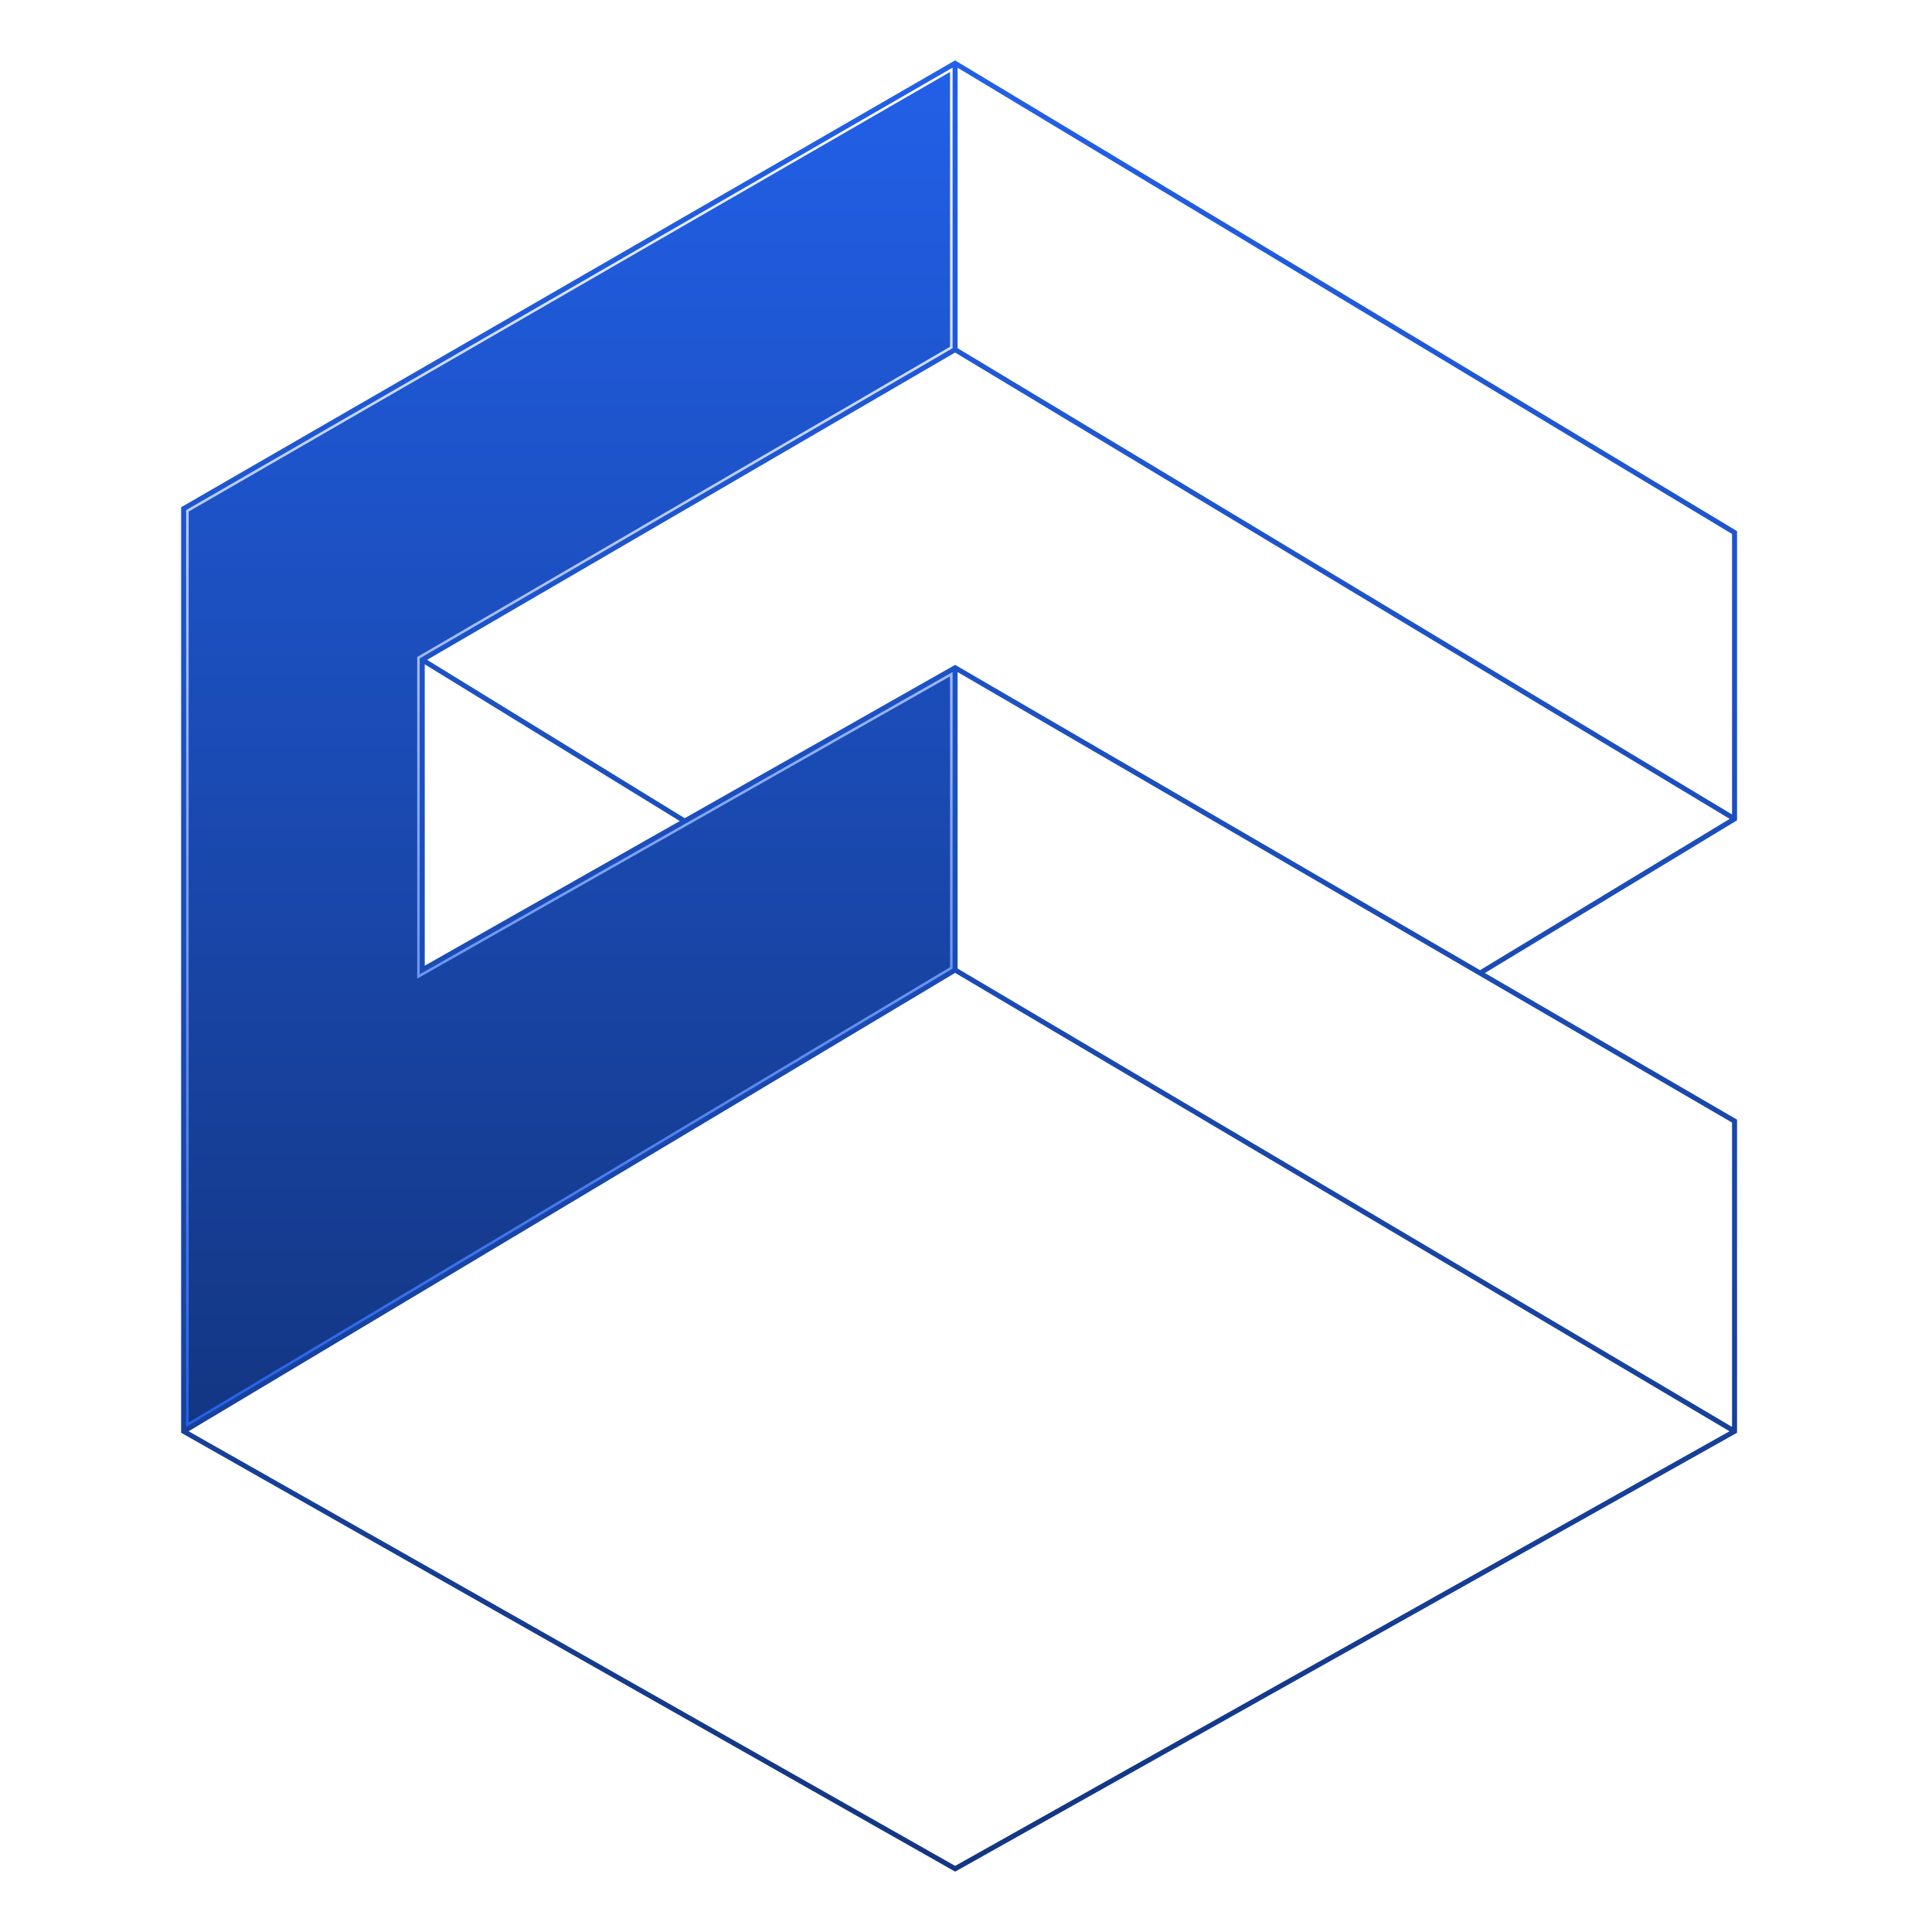
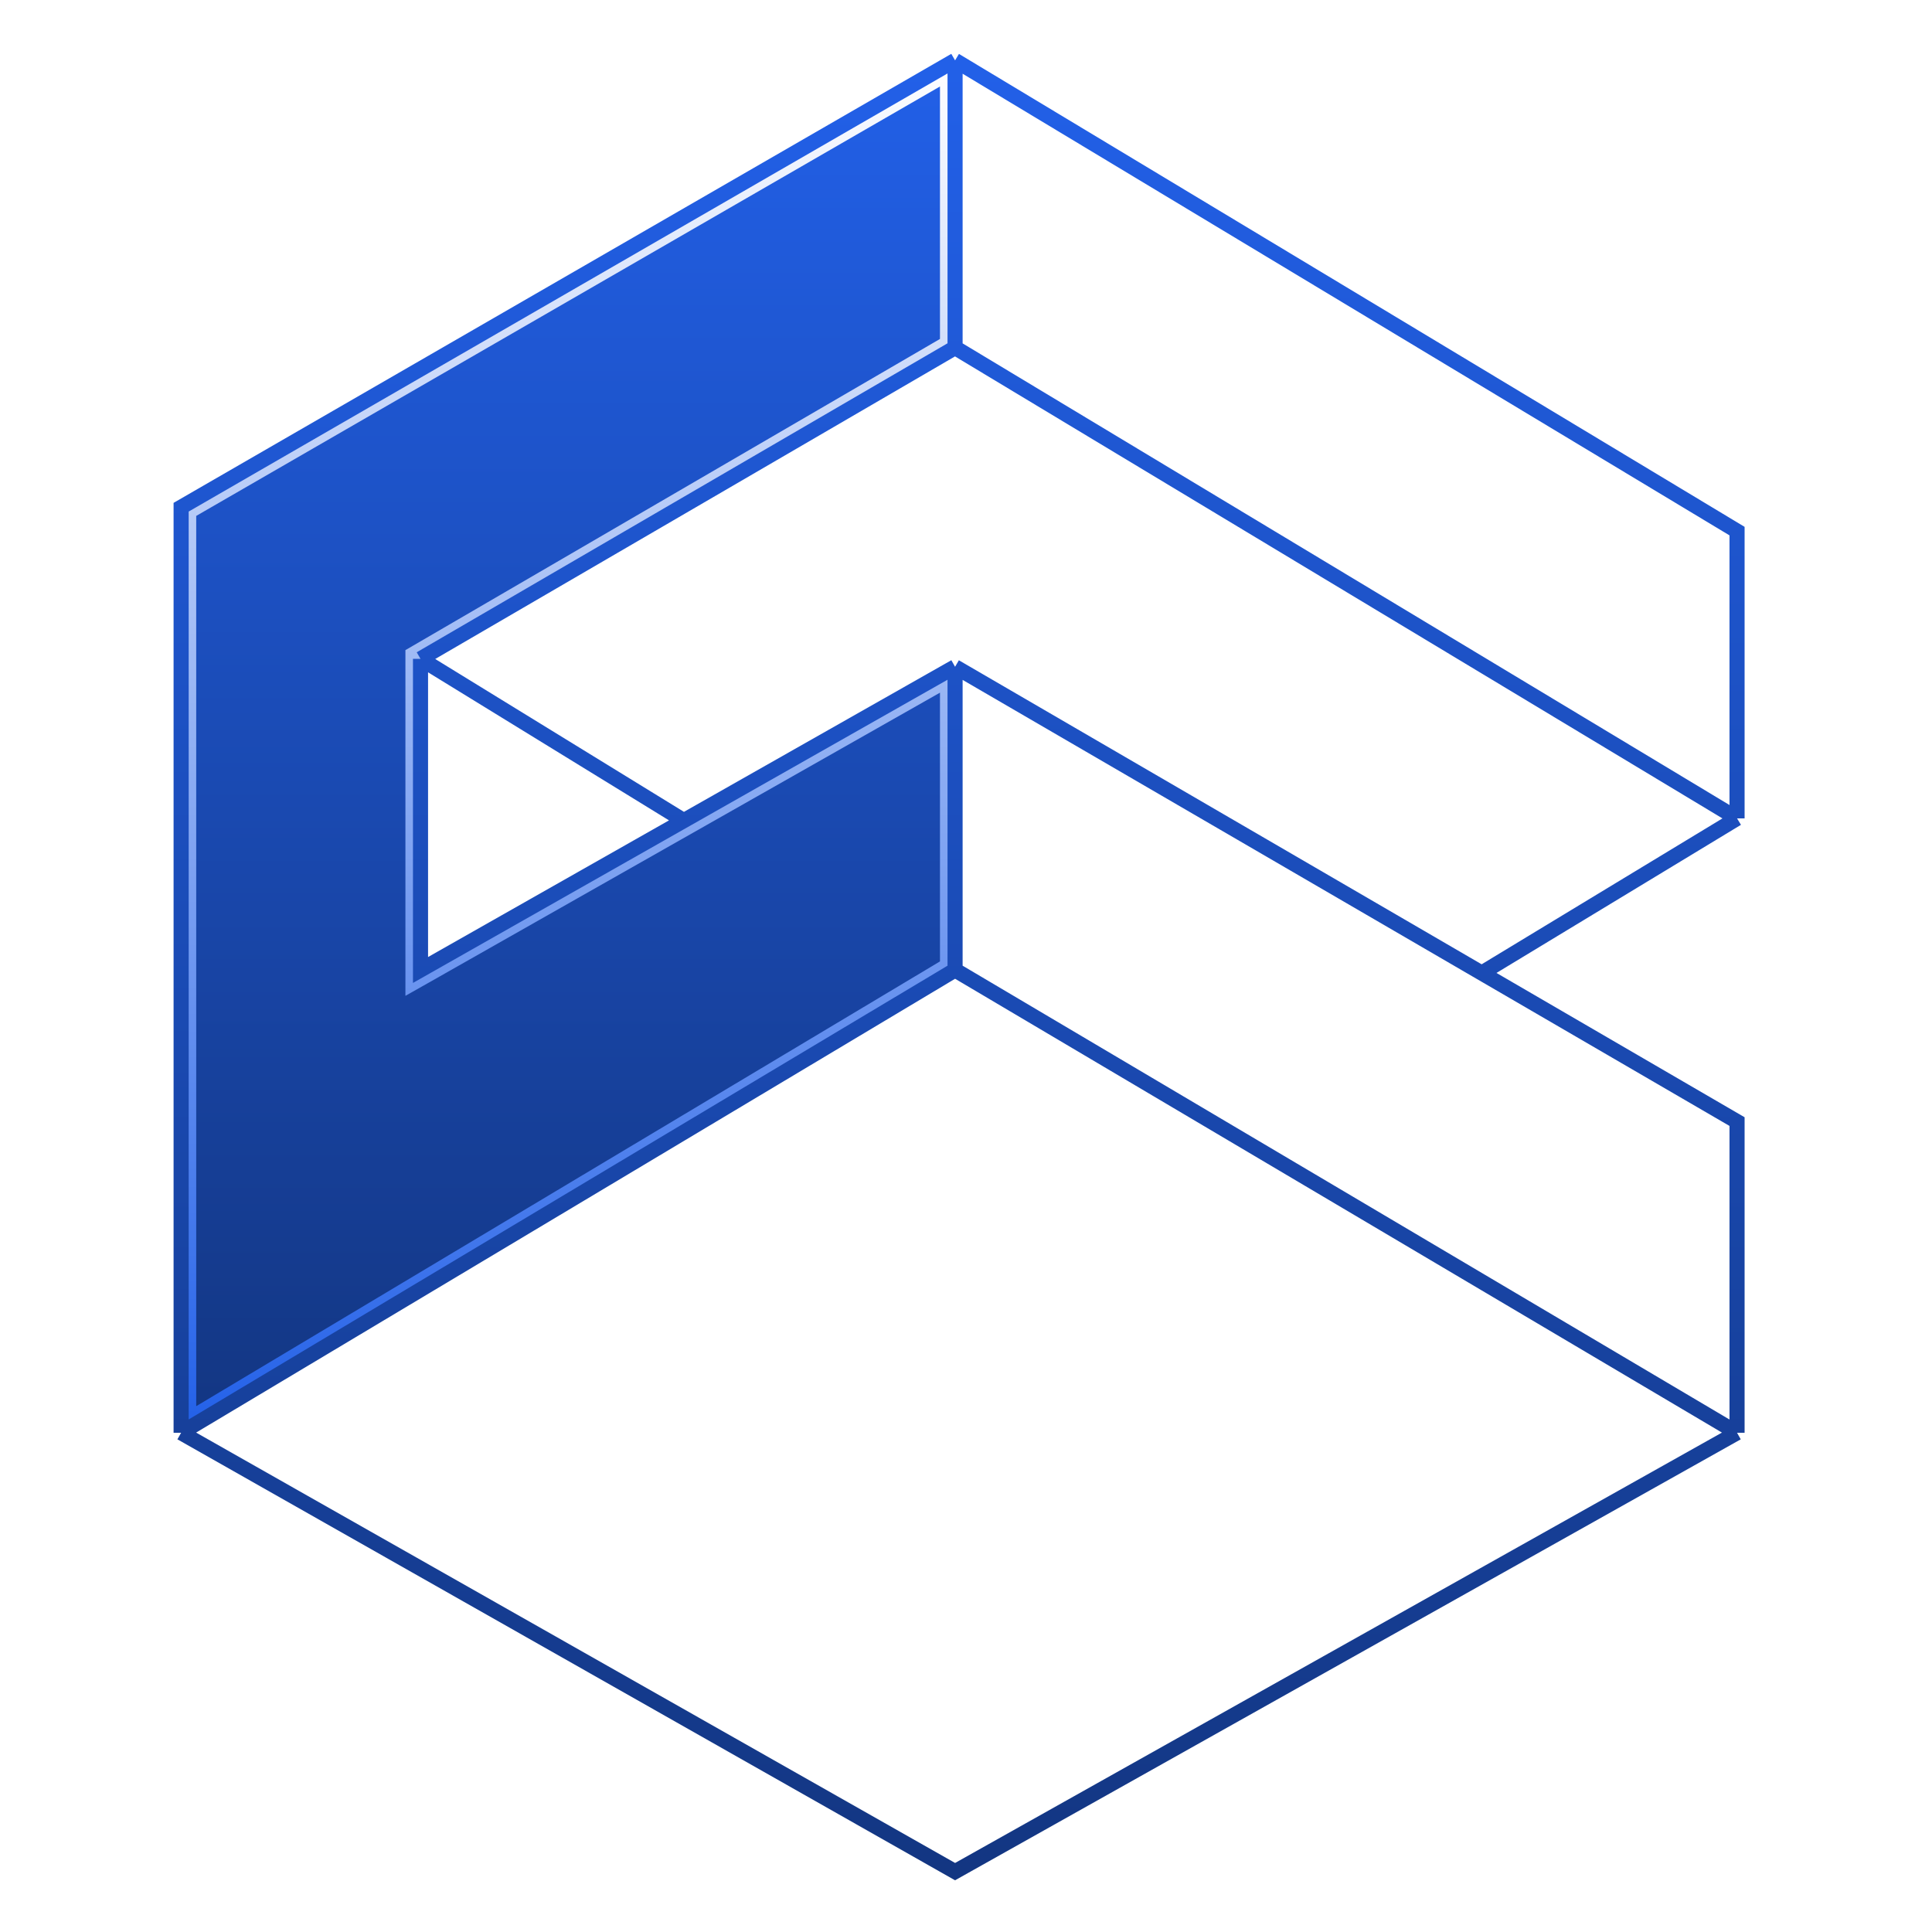
<svg xmlns="http://www.w3.org/2000/svg" width="32" height="32" viewBox="0 0 32 32" fill="none">
-   <path d="M15.82 1.048L3.042 8.425V23.707L15.82 16.066V11.06L6.994 16.066V10.928L15.82 5.791V1.048Z" fill="url(#paint0_linear_1198_14184)" />
-   <path d="M6.91 10.881L6.952 10.857L15.736 5.743V1.192L3.125 8.473V23.56L15.736 16.019V11.203L6.91 16.209V10.881ZM6.994 16.066L15.82 11.06V16.066L3.042 23.707V8.425L15.82 1.048V5.791L6.994 10.928V16.066Z" fill="url(#paint1_linear_1198_14184)" />
-   <path d="M15.841 1.013L28.751 8.785L28.771 8.797V13.586L28.751 13.599L24.595 16.116L28.771 18.545V23.731L28.75 23.743L15.84 30.989L15.819 31L15.799 30.988L3 23.731V8.401L3.021 8.389L15.82 1L15.841 1.013ZM3.124 23.706L15.82 30.905L28.646 23.706L15.82 16.114L3.124 23.706ZM15.861 16.042L28.688 23.634V18.593L15.861 11.132V16.042ZM3.083 8.449V23.634L15.778 16.043V11.131L11.363 13.636L11.361 13.637L11.361 13.637L6.952 16.137V10.905L15.778 5.767V1.12L3.083 8.449ZM7.074 10.929L11.341 13.552L15.82 11.012L24.514 16.069L28.649 13.563L15.819 5.839L7.074 10.929ZM7.035 15.995L11.259 13.599L7.035 11.003V15.995ZM15.861 5.767L28.688 13.49V8.844L15.861 1.122V5.767Z" fill="url(#paint2_linear_1198_14184)" />
+   <path d="M15.694 5.686L6.902 10.804L6.84 10.84V16.28L7.026 16.175L15.694 11.258V15.995L3.125 23.511V8.473L15.694 1.216V5.686Z" fill="url(#paint0_linear_1198_14184)" stroke="url(#paint1_linear_1198_14184)" stroke-width="0.25" />
+   <path d="M3 23.731L15.819 31L28.771 23.731M3 23.731L15.819 16.066M3 23.731V8.401L15.819 1M28.771 23.731L15.819 16.066M28.771 23.731V18.577L15.819 11.044M15.819 16.066V11.044M15.819 1V5.758M15.819 1L28.771 8.797V13.555M15.819 5.758L6.965 10.912M15.819 5.758L28.771 13.555M6.965 10.912V16.066L15.819 11.044M6.965 10.912L11.326 13.592L15.819 11.044M15.819 11.044L24.542 16.117L28.771 13.555" stroke="url(#paint2_linear_1198_14184)" stroke-width="0.25" />
  <defs>
-     <linearGradient id="paint0_linear_1198_14184" x1="9.431" y1="1.048" x2="9.431" y2="23.707" gradientUnits="userSpaceOnUse">
+     <linearGradient id="paint0_linear_1198_14184" x1="9.41" y1="1" x2="9.41" y2="23.731" gradientUnits="userSpaceOnUse">
      <stop stop-color="#2260E8" />
      <stop offset="1" stop-color="#133682" />
    </linearGradient>
-     <linearGradient id="paint1_linear_1198_14184" x1="9.431" y1="1.048" x2="9.431" y2="23.707" gradientUnits="userSpaceOnUse">
+     <linearGradient id="paint1_linear_1198_14184" x1="9.41" y1="1" x2="9.41" y2="23.731" gradientUnits="userSpaceOnUse">
      <stop stop-color="white" />
      <stop offset="1" stop-color="#2260E8" />
    </linearGradient>
    <linearGradient id="paint2_linear_1198_14184" x1="15.886" y1="1" x2="15.886" y2="31" gradientUnits="userSpaceOnUse">
      <stop stop-color="#2260E8" />
      <stop offset="1" stop-color="#133682" />
    </linearGradient>
  </defs>
</svg>
